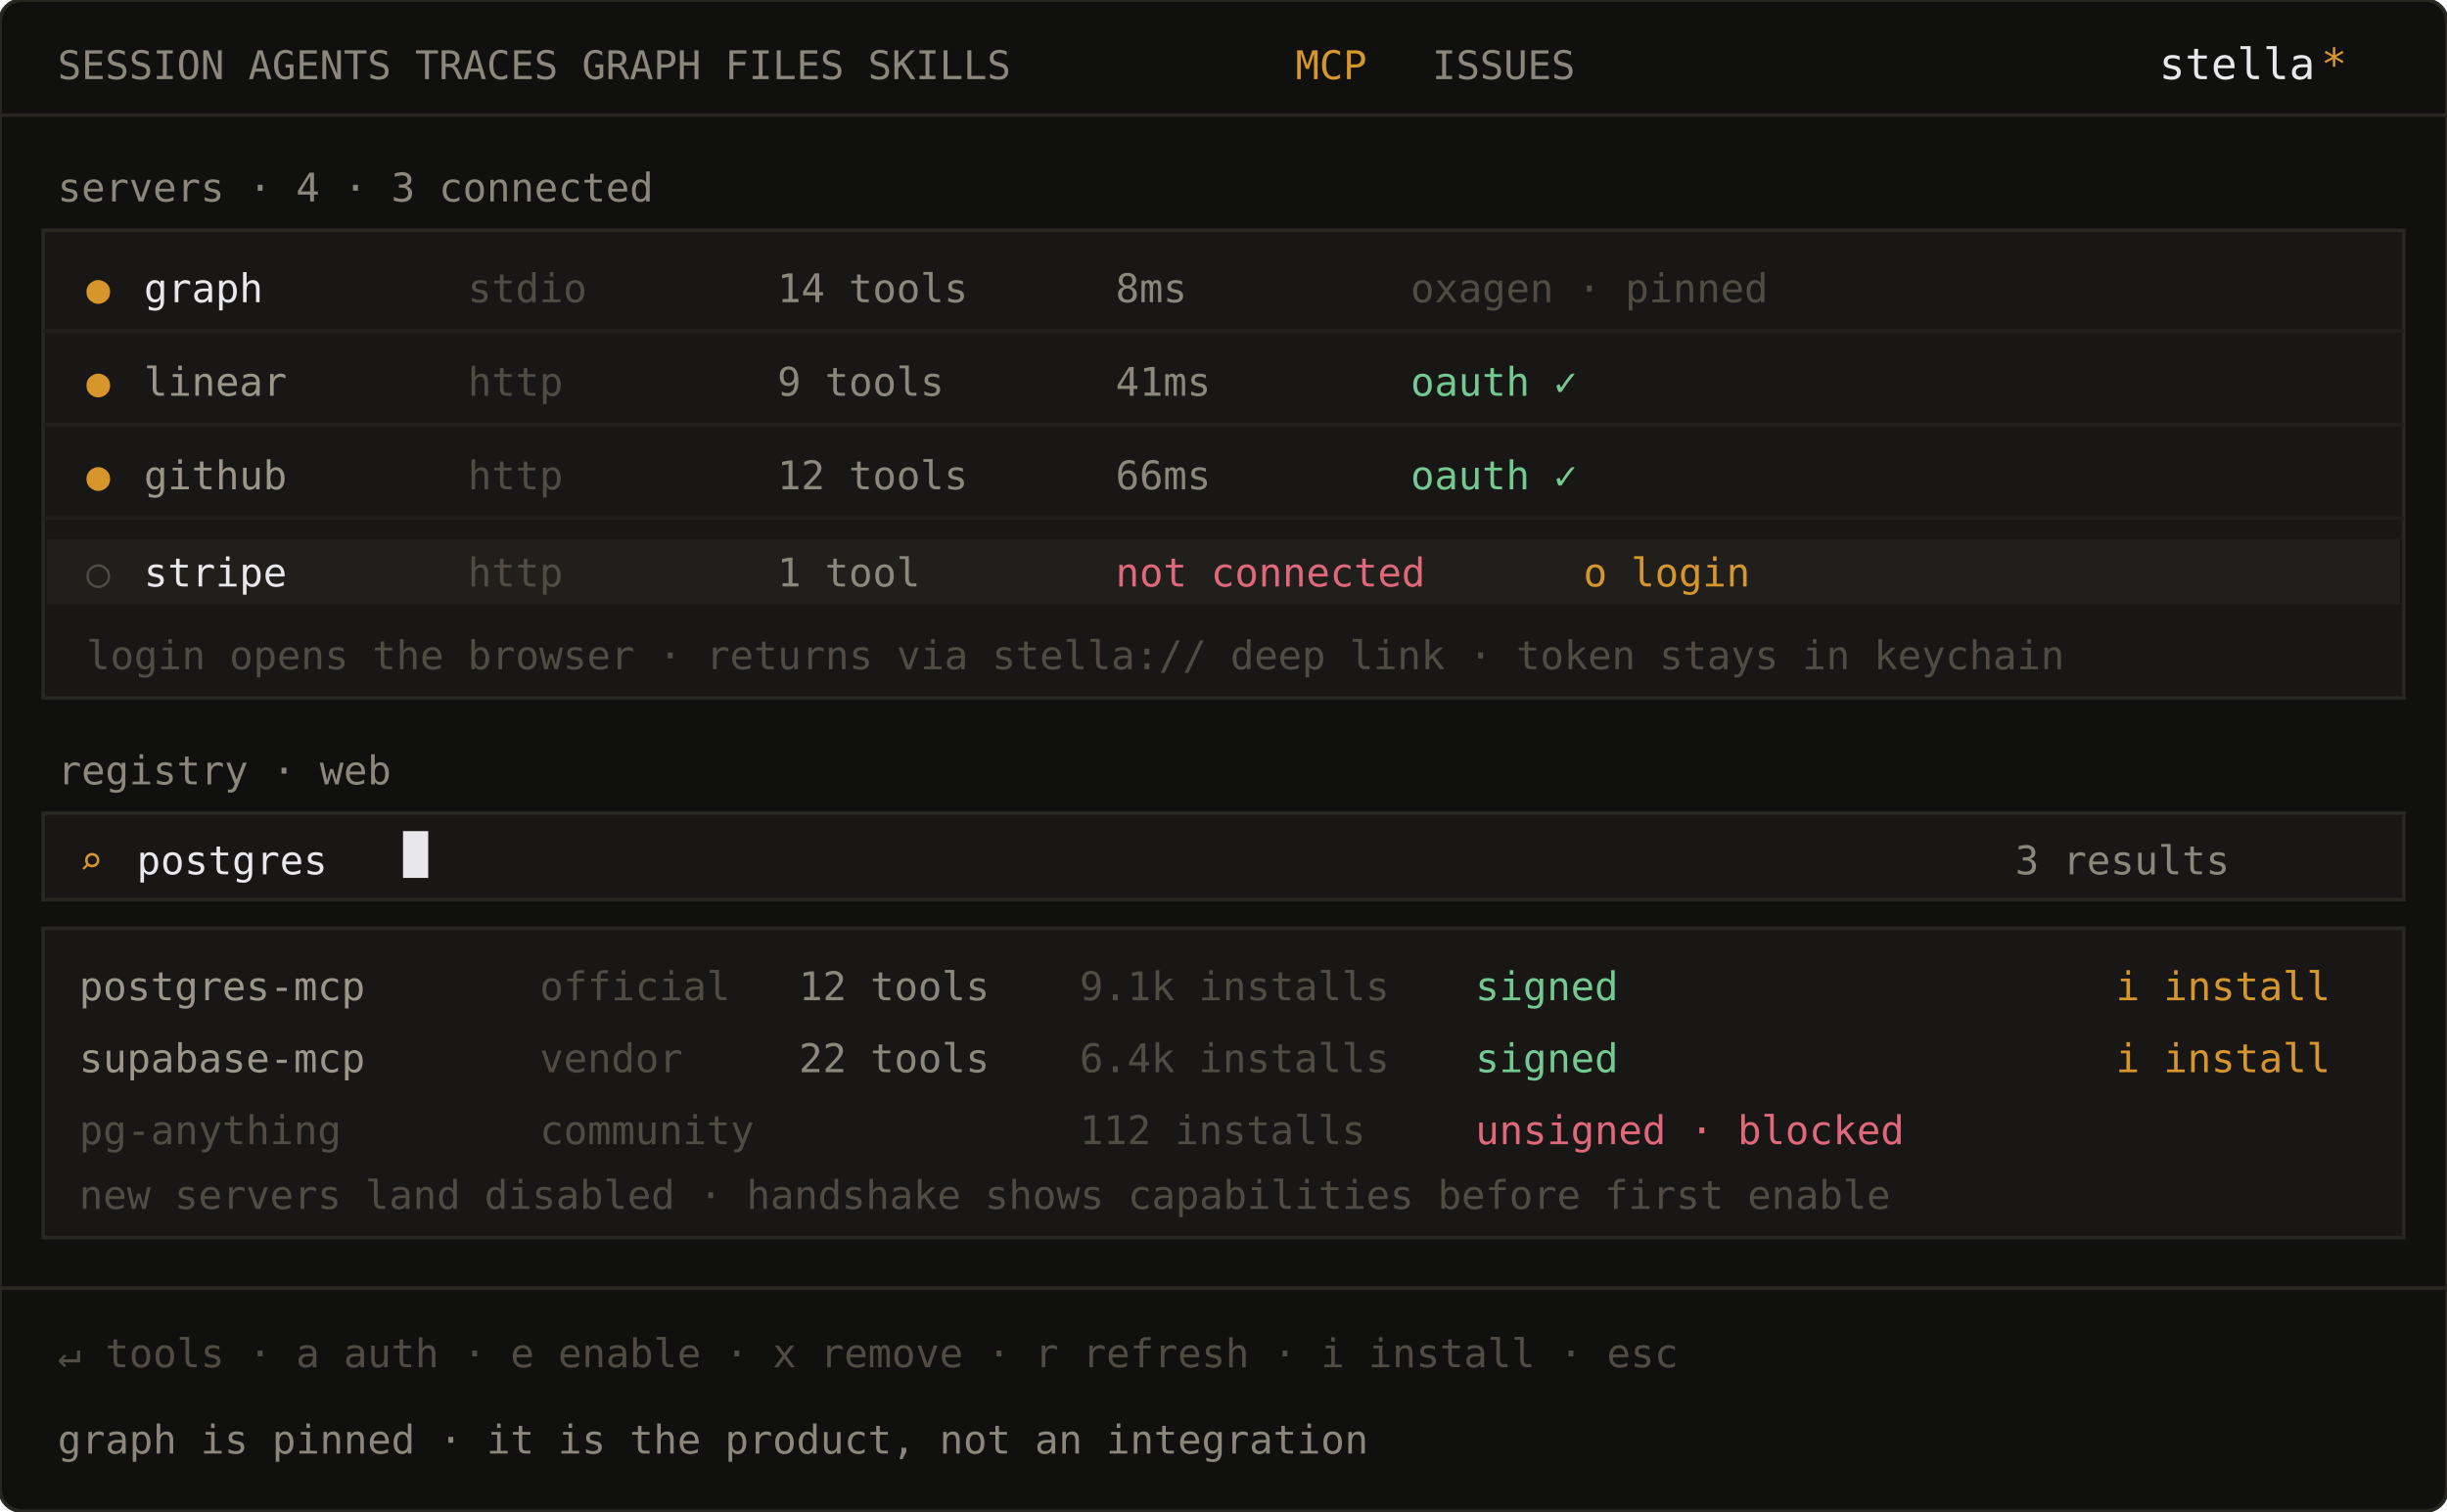
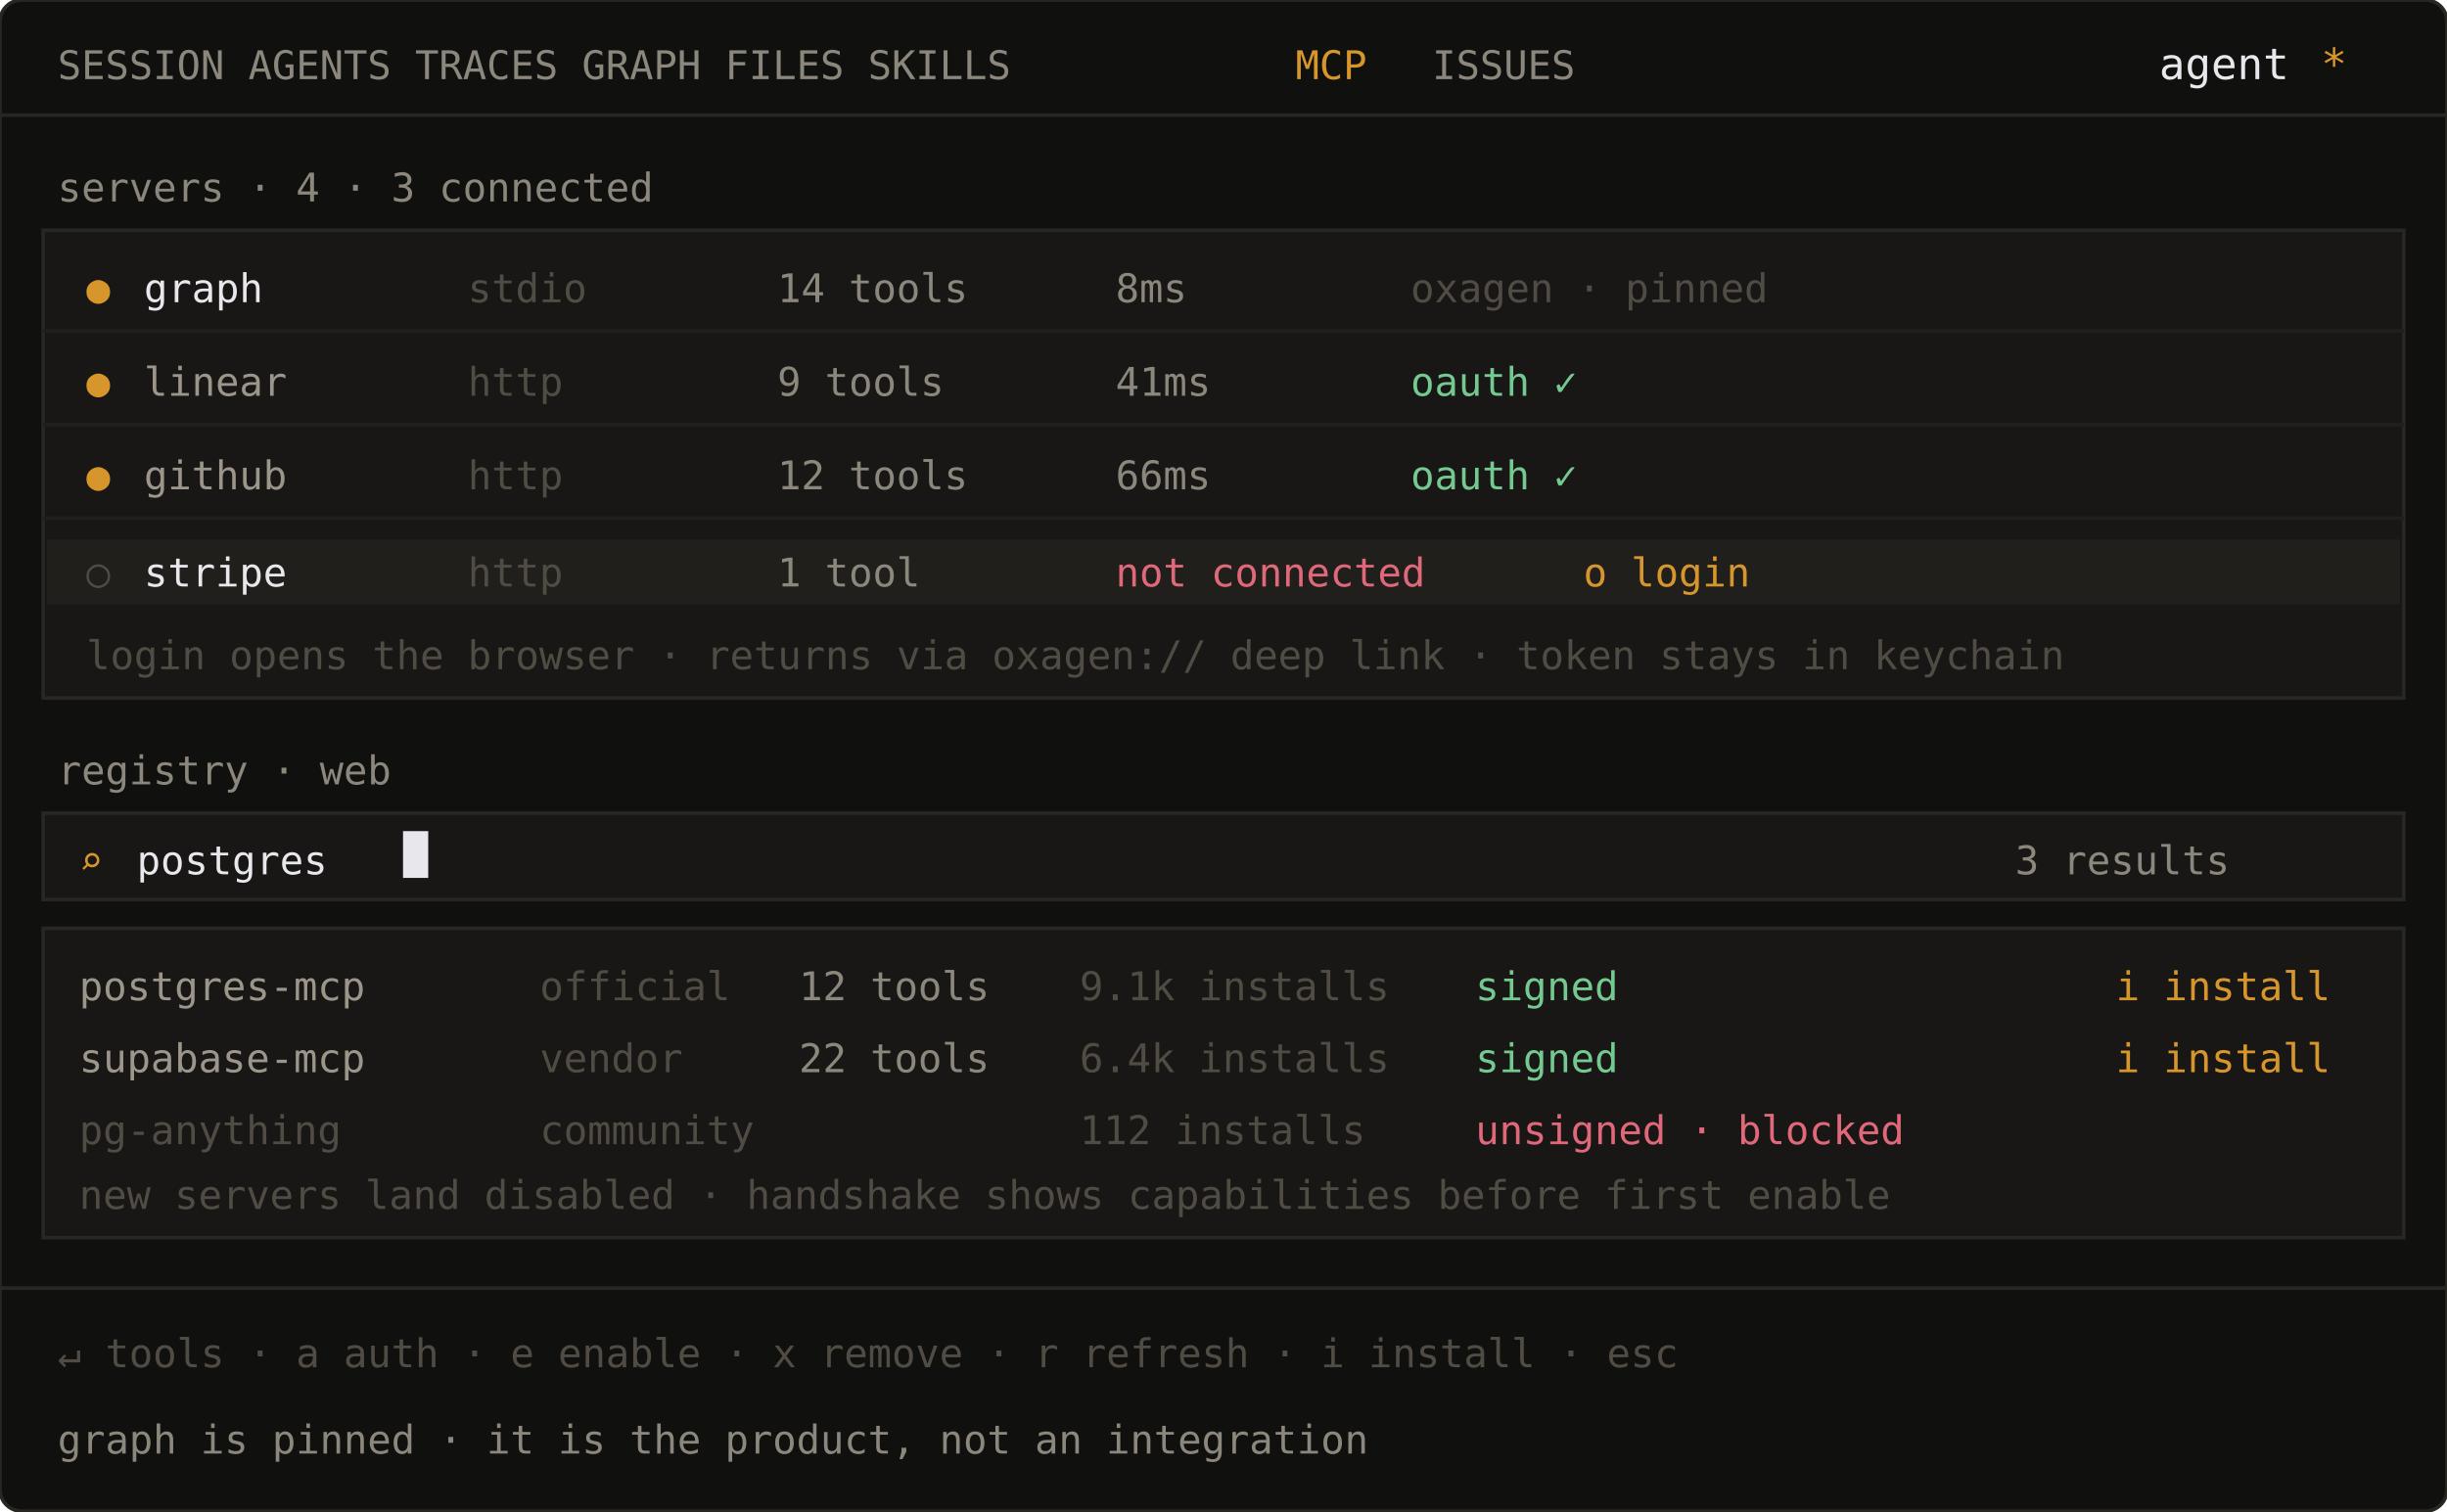
<svg xmlns="http://www.w3.org/2000/svg" viewBox="0 0 680 420" width="680" height="420" font-family="DejaVu Sans Mono, JetBrains Mono, monospace">
  <rect x="0" y="0" width="680" height="420" rx="6" fill="#10100F" stroke="#292722" stroke-width="1" />
  <text x="16" y="22" font-size="11" fill="#8C877C">SESSION  AGENTS  TRACES  GRAPH  FILES  SKILLS</text>
  <text x="360" y="22" font-size="11" fill="#D6962C" font-weight="500">MCP</text>
  <text x="398" y="22" font-size="11" fill="#8C877C">ISSUES</text>
-   <text x="600" y="22" font-size="12" fill="#E8E8EC" font-weight="500">stella</text>
+   <text x="600" y="22" font-size="12" fill="#E8E8EC" font-weight="500">agent</text>
  <text x="645" y="22" font-size="12" fill="#D6962C" font-weight="500">*</text>
  <line x1="0" y1="32" x2="680" y2="32" stroke="#292722" stroke-width="1" />
  <text x="16" y="56" font-size="11" fill="#8C877C">servers · 4 · 3 connected</text>
  <rect x="12" y="64" width="656" height="130" fill="#181715" stroke="#292722" stroke-width="1" />
  <text x="24" y="84" font-size="11" fill="#D6962C">●</text>
  <text x="40" y="84" font-size="11" fill="#E8E8EC">graph</text>
  <text x="130" y="84" font-size="11" fill="#504C44">stdio</text>
  <text x="216" y="84" font-size="11" fill="#8C877C">14 tools</text>
  <text x="310" y="84" font-size="11" fill="#8C877C">8ms</text>
  <text x="392" y="84" font-size="11" fill="#504C44">oxagen · pinned</text>
  <line x1="12" y1="92" x2="668" y2="92" stroke="#201F1C" stroke-width="1" />
  <text x="24" y="110" font-size="11" fill="#D6962C">●</text>
  <text x="40" y="110" font-size="11" fill="#9B958A">linear</text>
  <text x="130" y="110" font-size="11" fill="#504C44">http</text>
  <text x="216" y="110" font-size="11" fill="#8C877C">9 tools</text>
  <text x="310" y="110" font-size="11" fill="#8C877C">41ms</text>
  <text x="392" y="110" font-size="11" fill="#74C991">oauth ✓</text>
  <line x1="12" y1="118" x2="668" y2="118" stroke="#201F1C" stroke-width="1" />
  <text x="24" y="136" font-size="11" fill="#D6962C">●</text>
  <text x="40" y="136" font-size="11" fill="#9B958A">github</text>
  <text x="130" y="136" font-size="11" fill="#504C44">http</text>
  <text x="216" y="136" font-size="11" fill="#8C877C">12 tools</text>
  <text x="310" y="136" font-size="11" fill="#8C877C">66ms</text>
  <text x="392" y="136" font-size="11" fill="#74C991">oauth ✓</text>
  <line x1="12" y1="144" x2="668" y2="144" stroke="#201F1C" stroke-width="1" />
  <rect x="13" y="150" width="654" height="18" fill="#201F1C" />
  <text x="24" y="163" font-size="11" fill="#504C44">○</text>
  <text x="40" y="163" font-size="11" fill="#E8E8EC">stripe</text>
  <text x="130" y="163" font-size="11" fill="#504C44">http</text>
  <text x="216" y="163" font-size="11" fill="#8C877C">1 tool</text>
  <text x="310" y="163" font-size="11" fill="#E0687A">not connected</text>
  <text x="440" y="163" font-size="11" fill="#D6962C">o login</text>
-   <text x="24" y="186" font-size="11" fill="#504C44">login opens the browser · returns via stella:// deep link · token stays in keychain</text>
+   <text x="24" y="186" font-size="11" fill="#504C44">login opens the browser · returns via oxagen:// deep link · token stays in keychain</text>
  <text x="16" y="218" font-size="11" fill="#8C877C">registry · web</text>
  <rect x="12" y="226" width="656" height="24" fill="#181715" stroke="#292722" stroke-width="1" />
  <text x="22" y="243" font-size="11" fill="#D6962C">⌕</text>
  <text x="38" y="243" font-size="11" fill="#E8E8EC">postgres</text>
  <rect x="112" y="231" width="7" height="13" fill="#E8E8EC" />
  <text x="560" y="243" font-size="11" fill="#8C877C">3 results</text>
  <rect x="12" y="258" width="656" height="86" fill="#181715" stroke="#292722" stroke-width="1" />
  <text x="22" y="278" font-size="11" fill="#9B958A">postgres-mcp</text>
  <text x="150" y="278" font-size="11" fill="#504C44">official</text>
  <text x="222" y="278" font-size="11" fill="#8C877C">12 tools</text>
  <text x="300" y="278" font-size="11" fill="#504C44">9.1k installs</text>
  <text x="410" y="278" font-size="11" fill="#74C991">signed</text>
  <text x="588" y="278" font-size="11" fill="#D6962C">i install</text>
  <text x="22" y="298" font-size="11" fill="#9B958A">supabase-mcp</text>
  <text x="150" y="298" font-size="11" fill="#504C44">vendor</text>
  <text x="222" y="298" font-size="11" fill="#8C877C">22 tools</text>
  <text x="300" y="298" font-size="11" fill="#504C44">6.4k installs</text>
  <text x="410" y="298" font-size="11" fill="#74C991">signed</text>
  <text x="588" y="298" font-size="11" fill="#D6962C">i install</text>
  <text x="22" y="318" font-size="11" fill="#504C44">pg-anything</text>
  <text x="150" y="318" font-size="11" fill="#504C44">community</text>
  <text x="300" y="318" font-size="11" fill="#504C44">112 installs</text>
  <text x="410" y="318" font-size="11" fill="#E0687A">unsigned · blocked</text>
  <text x="22" y="336" font-size="11" fill="#504C44">new servers land disabled · handshake shows capabilities before first enable</text>
  <line x1="0" y1="358" x2="680" y2="358" stroke="#292722" stroke-width="1" />
  <text x="16" y="380" font-size="11" fill="#504C44">↵ tools · a auth · e enable · x remove · r refresh · i install · esc</text>
  <text x="16" y="404" font-size="11" fill="#8C877C">graph is pinned · it is the product, not an integration</text>
</svg>
